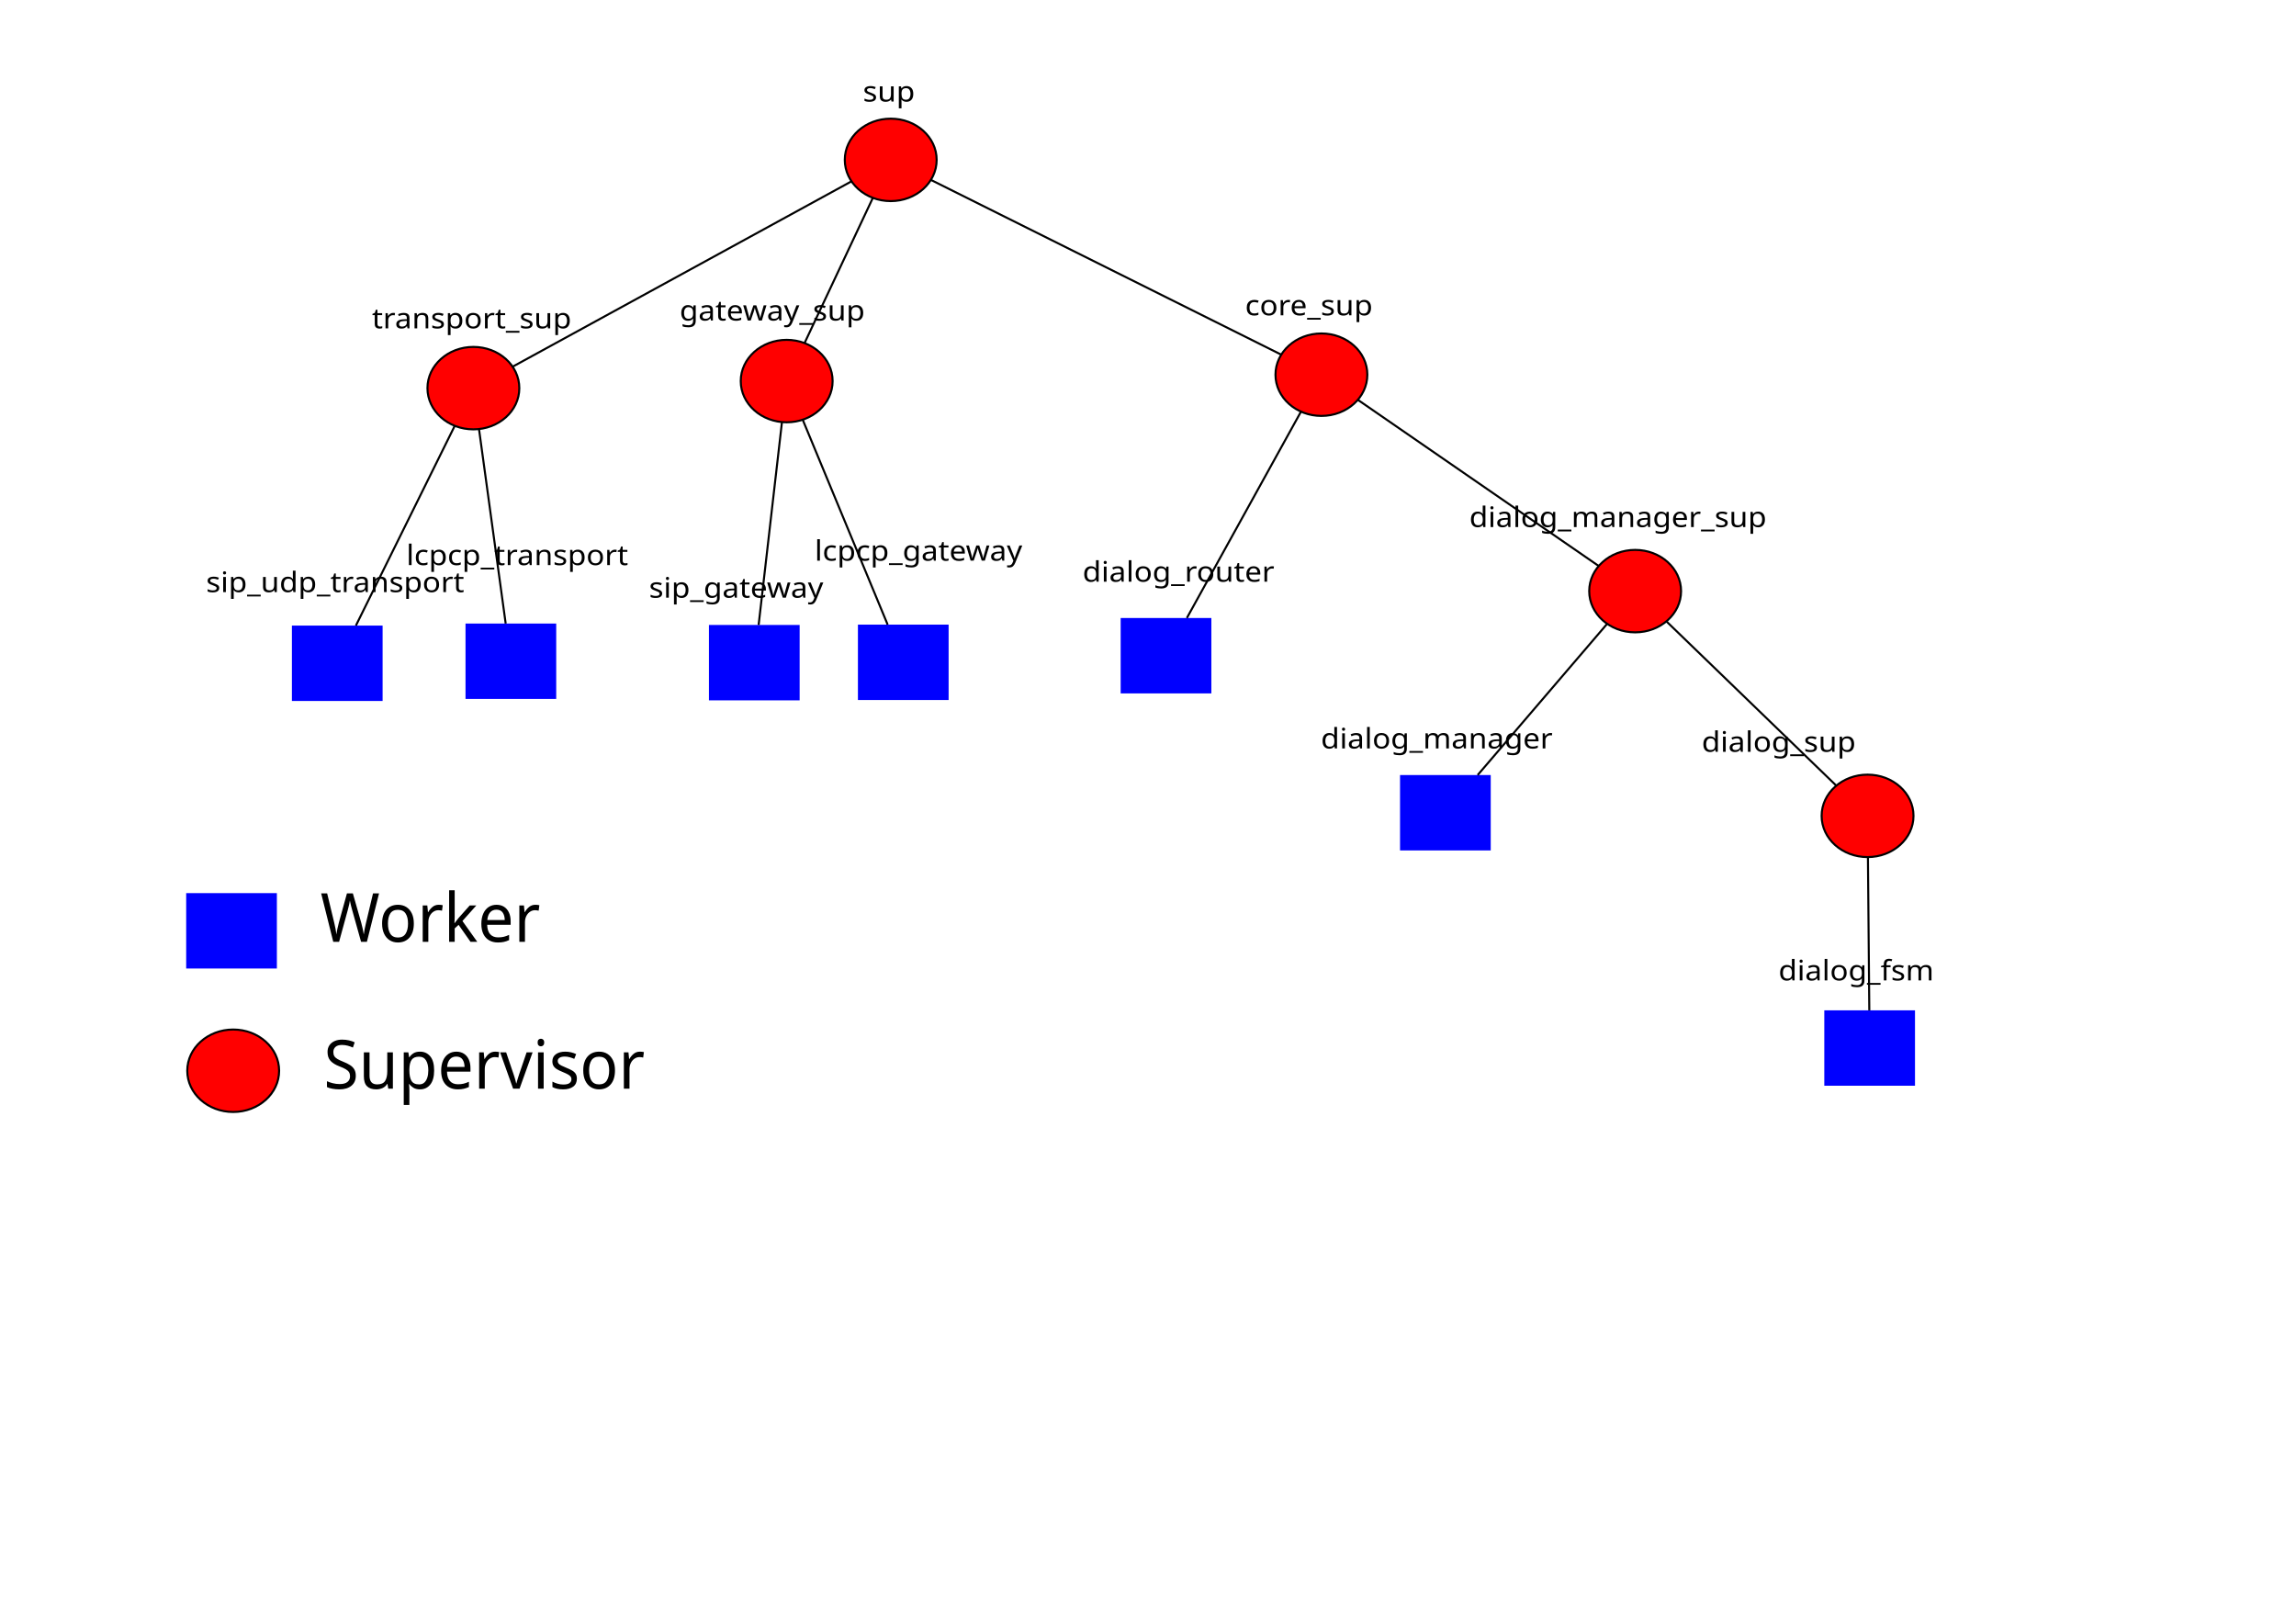
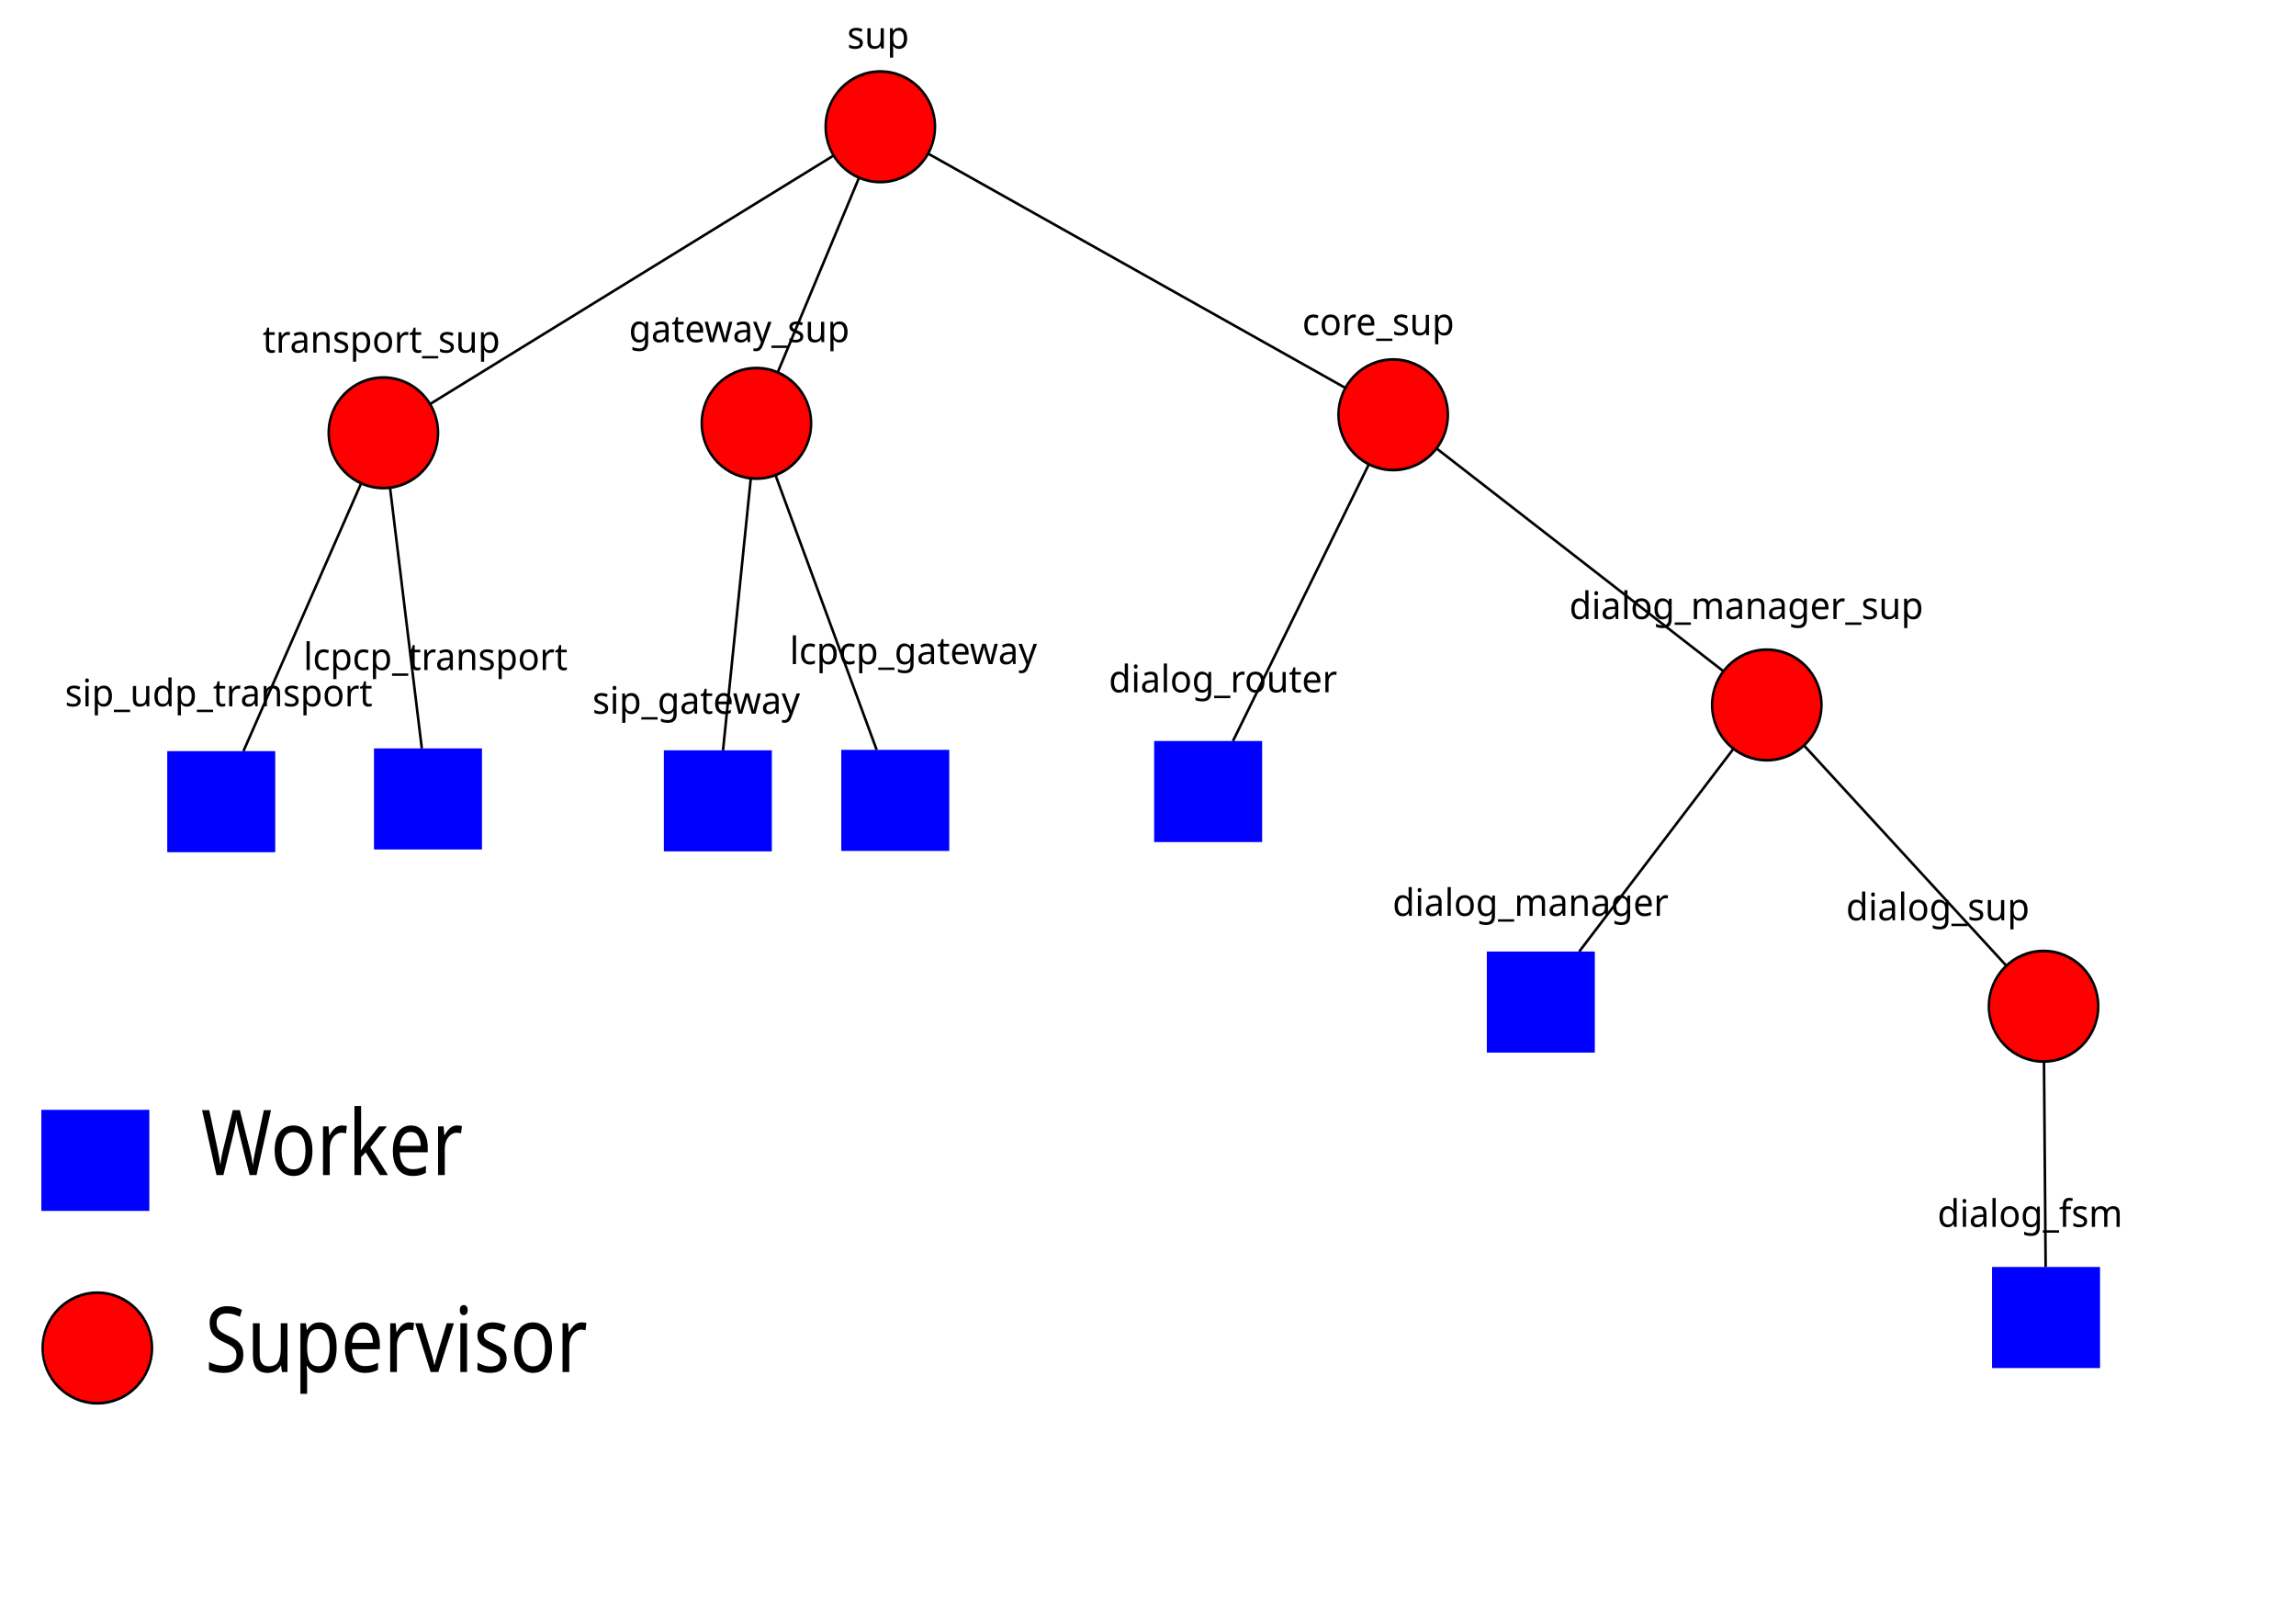
<svg xmlns="http://www.w3.org/2000/svg" width="297mm" height="210mm" id="svg2985" version="1.1">
  <defs id="defs2987" />
  <g id="layer1">
-     <path style="fill:#ff0000;stroke:#000000;stroke-width:0.999;stroke-linejoin:bevel;stroke-miterlimit:4;stroke-opacity:1;stroke-dasharray:none;stroke-dashoffset:0;fill-opacity:1" id="path2994" d="m 545.884,106.654 a 22.457,20.154 0 1 1 -44.914,0 22.457,20.154 0 1 1 44.914,0 z" transform="translate(-87.94894,-28.50197)" />
-     <path transform="translate(-291.9863,83.07572)" style="fill:#ff0000;stroke:#000000;stroke-width:0.999;stroke-linejoin:bevel;stroke-miterlimit:4;stroke-opacity:1;stroke-dasharray:none;stroke-dashoffset:0;fill-opacity:1" id="path2994-5" d="m 545.884,106.654 a 22.457,20.154 0 1 1 -44.914,0 22.457,20.154 0 1 1 44.914,0 z" />
-     <path transform="translate(-138.8164,79.62076)" style="fill:#ff0000;stroke:#000000;stroke-width:0.999;stroke-linejoin:bevel;stroke-miterlimit:4;stroke-opacity:1;stroke-dasharray:none;stroke-dashoffset:0;fill-opacity:1" id="path2994-5-1" d="m 545.884,106.654 a 22.457,20.154 0 1 1 -44.914,0 22.457,20.154 0 1 1 44.914,0 z" />
-     <path transform="translate(122.6131,76.50311)" style="fill:#ff0000;stroke:#000000;stroke-width:0.999;stroke-linejoin:bevel;stroke-miterlimit:4;stroke-opacity:1;stroke-dasharray:none;stroke-dashoffset:0;fill-opacity:1" id="path2994-5-9" d="m 545.884,106.654 a 22.457,20.154 0 1 1 -44.914,0 22.457,20.154 0 1 1 44.914,0 z" />
-     <text xml:space="preserve" style="font-size:14.332px;font-style:normal;font-weight:normal;line-height:125%;letter-spacing:0px;word-spacing:0px;fill:#000000;fill-opacity:1;stroke:none;font-family:Sans" x="406.787" y="51.464" id="text3041" transform="scale(1.037076,0.9642498)">
-       <tspan id="tspan3043" x="406.787" y="51.464">sup</tspan>
+     <path style="fill:#ff0000;fill-opacity:1;stroke:#000000;stroke-width:0.999;stroke-linejoin:bevel;stroke-miterlimit:4;stroke-opacity:1;stroke-dasharray:none;stroke-dashoffset:0" id="path2994" d="m 545.884,106.654 a 22.457,20.154 0 1 1 -44.914,0 22.457,20.154 0 1 1 44.914,0 z" transform="matrix(1.190816,0,0,1.340694,-192.9113,-81.02269)" />
+     <path transform="matrix(1.190816,0,0,1.340694,-435.8823,68.5689)" style="fill:#ff0000;fill-opacity:1;stroke:#000000;stroke-width:0.999;stroke-linejoin:bevel;stroke-miterlimit:4;stroke-opacity:1;stroke-dasharray:none;stroke-dashoffset:0" id="path2994-5" d="m 545.884,106.654 a 22.457,20.154 0 1 1 -44.914,0 22.457,20.154 0 1 1 44.914,0 z" />
+     <path transform="matrix(1.190816,0,0,1.340694,-253.4851,63.93685)" style="fill:#ff0000;fill-opacity:1;stroke:#000000;stroke-width:0.999;stroke-linejoin:bevel;stroke-miterlimit:4;stroke-opacity:1;stroke-dasharray:none;stroke-dashoffset:0" id="path2994-5-1" d="m 545.884,106.654 a 22.457,20.154 0 1 1 -44.914,0 22.457,20.154 0 1 1 44.914,0 z" />
+     <path transform="matrix(1.190816,0,0,1.340694,57.82937,59.75704)" style="fill:#ff0000;fill-opacity:1;stroke:#000000;stroke-width:0.999;stroke-linejoin:bevel;stroke-miterlimit:4;stroke-opacity:1;stroke-dasharray:none;stroke-dashoffset:0" id="path2994-5-9" d="m 545.884,106.654 a 22.457,20.154 0 1 1 -44.914,0 22.457,20.154 0 1 1 44.914,0 z" />
+     <text xml:space="preserve" style="font-size:18.109px;font-style:normal;font-weight:normal;line-height:125%;letter-spacing:0px;word-spacing:0px;fill:#000000;fill-opacity:1;stroke:none;font-family:Sans" x="423.769" y="23.184" id="text3041" transform="scale(0.9773901,1.023133)">
+       <tspan id="tspan3043" x="423.769" y="23.184">sup</tspan>
    </text>
-     <text xml:space="preserve" style="font-size:14.332px;font-style:normal;font-weight:normal;line-height:125%;letter-spacing:0px;word-spacing:0px;fill:#000000;fill-opacity:1;stroke:none;font-family:Sans" x="175.355" y="166.443" id="text3041-2" transform="scale(1.037076,0.9642498)">
-       <tspan id="tspan3043-1" x="175.355" y="166.443">transport_sup</tspan>
+     <text xml:space="preserve" style="font-size:18.109px;font-style:normal;font-weight:normal;line-height:125%;letter-spacing:0px;word-spacing:0px;fill:#000000;fill-opacity:1;stroke:none;font-family:Sans" x="131.347" y="168.464" id="text3041-2" transform="scale(0.9773901,1.023133)">
+       <tspan id="tspan3043-1" x="131.347" y="168.464">transport_sup</tspan>
    </text>
-     <text xml:space="preserve" style="font-size:14.332px;font-style:normal;font-weight:normal;line-height:125%;letter-spacing:0px;word-spacing:0px;fill:#000000;fill-opacity:1;stroke:none;font-family:Sans" x="320.388" y="162.484" id="text3041-2-4" transform="scale(1.037076,0.9642498)">
-       <tspan id="tspan3043-1-8" x="320.388" y="162.484">gateway_sup</tspan>
+     <text xml:space="preserve" style="font-size:18.109px;font-style:normal;font-weight:normal;line-height:125%;letter-spacing:0px;word-spacing:0px;fill:#000000;fill-opacity:1;stroke:none;font-family:Sans" x="314.601" y="163.462" id="text3041-2-4" transform="scale(0.9773901,1.023133)">
+       <tspan id="tspan3043-1-8" x="314.601" y="163.462">gateway_sup</tspan>
    </text>
-     <text xml:space="preserve" style="font-size:14.332px;font-style:normal;font-weight:normal;line-height:125%;letter-spacing:0px;word-spacing:0px;fill:#000000;fill-opacity:1;stroke:none;font-family:Sans" x="586.961" y="159.848" id="text3041-2-4-3" transform="scale(1.037076,0.9642498)">
-       <tspan id="tspan3043-1-8-8" x="586.961" y="159.848">core_sup</tspan>
+     <text xml:space="preserve" style="font-size:18.109px;font-style:normal;font-weight:normal;line-height:125%;letter-spacing:0px;word-spacing:0px;fill:#000000;fill-opacity:1;stroke:none;font-family:Sans" x="651.426" y="160.131" id="text3041-2-4-3" transform="scale(0.9773901,1.023133)">
+       <tspan id="tspan3043-1-8-8" x="651.426" y="160.131">core_sup</tspan>
    </text>
-     <rect style="fill:#0000ff;stroke:none;stroke-width:0.999;stroke-linejoin:bevel;stroke-miterlimit:4;stroke-opacity:1;stroke-dasharray:none;stroke-dashoffset:0;fill-opacity:1" id="rect3139" width="44.339" height="36.853" x="142.715" y="305.799" />
-     <text xml:space="preserve" style="font-size:14.332px;font-style:normal;font-weight:normal;line-height:125%;letter-spacing:0px;word-spacing:0px;fill:#000000;fill-opacity:1;stroke:none;font-family:Sans" x="97.135" y="300.174" id="text3041-2-5" transform="scale(1.037076,0.9642498)">
-       <tspan id="tspan3043-1-1" x="97.135" y="300.174">sip_udp_transport</tspan>
+     <rect style="fill:#0000ff;fill-opacity:1;stroke:none" id="rect3139" width="52.799" height="49.408" x="81.767" y="367.172" />
+     <text xml:space="preserve" style="font-size:18.109px;font-style:normal;font-weight:normal;line-height:125%;letter-spacing:0px;word-spacing:0px;fill:#000000;fill-opacity:1;stroke:none;font-family:Sans" x="32.513" y="337.438" id="text3041-2-5" transform="scale(0.9773901,1.023133)">
+       <tspan id="tspan3043-1-1" x="32.513" y="337.438">sip_udp_transport</tspan>
    </text>
-     <rect style="fill:#0000ff;stroke:none;stroke-width:0.999;stroke-linejoin:bevel;stroke-miterlimit:4;stroke-opacity:1;stroke-dasharray:none;stroke-dashoffset:0;fill-opacity:1" id="rect3139-9" width="44.339" height="36.853" x="346.604" y="305.494" />
-     <text xml:space="preserve" style="font-size:14.332px;font-style:normal;font-weight:normal;line-height:125%;letter-spacing:0px;word-spacing:0px;fill:#000000;fill-opacity:1;stroke:none;font-family:Sans" x="305.951" y="302.989" id="text3041-2-5-9" transform="scale(1.037076,0.9642498)">
-       <tspan id="tspan3043-1-1-1" x="305.951" y="302.989">sip_gateway</tspan>
+     <rect style="fill:#0000ff;fill-opacity:1;stroke:none" id="rect3139-9" width="52.799" height="49.408" x="324.562" y="366.764" />
+     <text xml:space="preserve" style="font-size:18.109px;font-style:normal;font-weight:normal;line-height:125%;letter-spacing:0px;word-spacing:0px;fill:#000000;fill-opacity:1;stroke:none;font-family:Sans" x="296.359" y="340.995" id="text3041-2-5-9" transform="scale(0.9773901,1.023133)">
+       <tspan id="tspan3043-1-1-1" x="296.359" y="340.995">sip_gateway</tspan>
    </text>
-     <rect style="fill:#0000ff;stroke:none;stroke-width:0.999;stroke-linejoin:bevel;stroke-miterlimit:4;stroke-opacity:1;stroke-dasharray:none;stroke-dashoffset:0;fill-opacity:1" id="rect3139-9-2" width="44.339" height="36.853" x="547.899" y="302.097" />
-     <text xml:space="preserve" style="font-size:14.332px;font-style:normal;font-weight:normal;line-height:125%;letter-spacing:0px;word-spacing:0px;fill:#000000;fill-opacity:1;stroke:none;font-family:Sans" x="510.352" y="294.893" id="text3041-2-5-9-0" transform="scale(1.037076,0.9642498)">
-       <tspan id="tspan3043-1-1-1-0" x="510.352" y="294.893">dialog_router</tspan>
+     <rect style="fill:#0000ff;fill-opacity:1;stroke:none" id="rect3139-9-2" width="52.799" height="49.408" x="564.266" y="362.21" />
+     <text xml:space="preserve" style="font-size:18.109px;font-style:normal;font-weight:normal;line-height:125%;letter-spacing:0px;word-spacing:0px;fill:#000000;fill-opacity:1;stroke:none;font-family:Sans" x="554.627" y="330.766" id="text3041-2-5-9-0" transform="scale(0.9773901,1.023133)">
+       <tspan id="tspan3043-1-1-1-0" x="554.627" y="330.766">dialog_router</tspan>
    </text>
-     <rect style="fill:#0000ff;stroke:none;stroke-width:0.999;stroke-linejoin:bevel;stroke-miterlimit:4;stroke-opacity:1;stroke-dasharray:none;stroke-dashoffset:0;fill-opacity:1" id="rect3139-9-2-5" width="44.339" height="36.853" x="891.905" y="493.875" />
-     <text xml:space="preserve" style="font-size:14.332px;font-style:normal;font-weight:normal;line-height:125%;letter-spacing:0px;word-spacing:0px;fill:#000000;fill-opacity:1;stroke:none;font-family:Sans" x="838.419" y="497.015" id="text3041-2-5-9-0-1" transform="scale(1.037076,0.9642498)">
-       <tspan id="tspan3043-1-1-1-0-4" x="838.419" y="497.015">dialog_fsm</tspan>
+     <rect style="fill:#0000ff;fill-opacity:1;stroke:none" id="rect3139-9-2-5" width="52.799" height="49.408" x="973.915" y="619.326" />
+     <text xml:space="preserve" style="font-size:18.109px;font-style:normal;font-weight:normal;line-height:125%;letter-spacing:0px;word-spacing:0px;fill:#000000;fill-opacity:1;stroke:none;font-family:Sans" x="969.152" y="586.154" id="text3041-2-5-9-0-1" transform="scale(0.9773901,1.023133)">
+       <tspan id="tspan3043-1-1-1-0-4" x="969.152" y="586.154">dialog_fsm</tspan>
    </text>
-     <path transform="translate(275.9982,182.3007)" style="fill:#ff0000;stroke:#000000;stroke-width:0.999;stroke-linejoin:bevel;stroke-miterlimit:4;stroke-opacity:1;stroke-dasharray:none;stroke-dashoffset:0;fill-opacity:1" id="path2994-5-9-1" d="m 545.884,106.654 a 22.457,20.154 0 1 1 -44.914,0 22.457,20.154 0 1 1 44.914,0 z" />
-     <text xml:space="preserve" style="font-size:14.332px;font-style:normal;font-weight:normal;line-height:125%;letter-spacing:0px;word-spacing:0px;fill:#000000;fill-opacity:1;stroke:none;font-family:Sans" x="692.664" y="267.179" id="text3041-2-4-3-8" transform="scale(1.037076,0.9642498)">
-       <tspan id="tspan3043-1-8-8-0" x="692.664" y="267.179">dialog_manager_sup</tspan>
+     <path transform="matrix(1.190816,0,0,1.340694,240.4828,201.5993)" style="fill:#ff0000;fill-opacity:1;stroke:#000000;stroke-width:0.999;stroke-linejoin:bevel;stroke-miterlimit:4;stroke-opacity:1;stroke-dasharray:none;stroke-dashoffset:0" id="path2994-5-9-1" d="m 545.884,106.654 a 22.457,20.154 0 1 1 -44.914,0 22.457,20.154 0 1 1 44.914,0 z" />
+     <text xml:space="preserve" style="font-size:18.109px;font-style:normal;font-weight:normal;line-height:125%;letter-spacing:0px;word-spacing:0px;fill:#000000;fill-opacity:1;stroke:none;font-family:Sans" x="784.985" y="295.748" id="text3041-2-4-3-8" transform="scale(0.9773901,1.023133)">
+       <tspan id="tspan3043-1-8-8-0" x="784.985" y="295.748">dialog_manager_sup</tspan>
    </text>
-     <rect style="fill:#0000ff;stroke:none;stroke-width:0.999;stroke-linejoin:bevel;stroke-miterlimit:4;stroke-opacity:1;stroke-dasharray:none;stroke-dashoffset:0;fill-opacity:1" id="rect3139-9-2-5-5" width="44.339" height="36.853" x="684.483" y="378.858" />
-     <text xml:space="preserve" style="font-size:14.332px;font-style:normal;font-weight:normal;line-height:125%;letter-spacing:0px;word-spacing:0px;fill:#000000;fill-opacity:1;stroke:none;font-family:Sans" x="622.708" y="379.422" id="text3041-2-5-9-0-1-5" transform="scale(1.037076,0.9642498)">
-       <tspan id="tspan3043-1-1-1-0-4-8" x="622.708" y="379.422">dialog_manager</tspan>
+     <rect style="fill:#0000ff;fill-opacity:1;stroke:none" id="rect3139-9-2-5-5" width="52.799" height="49.408" x="726.913" y="465.122" />
+     <text xml:space="preserve" style="font-size:18.109px;font-style:normal;font-weight:normal;line-height:125%;letter-spacing:0px;word-spacing:0px;fill:#000000;fill-opacity:1;stroke:none;font-family:Sans" x="696.593" y="437.571" id="text3041-2-5-9-0-1-5" transform="scale(0.9773901,1.023133)">
+       <tspan id="tspan3043-1-1-1-0-4-8" x="696.593" y="437.571">dialog_manager</tspan>
    </text>
-     <path transform="translate(389.6254,292.1596)" style="fill:#ff0000;stroke:#000000;stroke-width:0.999;stroke-linejoin:bevel;stroke-miterlimit:4;stroke-opacity:1;stroke-dasharray:none;stroke-dashoffset:0;fill-opacity:1" id="path2994-5-9-1-2" d="m 545.884,106.654 a 22.457,20.154 0 1 1 -44.914,0 22.457,20.154 0 1 1 44.914,0 z" />
-     <text xml:space="preserve" style="font-size:14.332px;font-style:normal;font-weight:normal;line-height:125%;letter-spacing:0px;word-spacing:0px;fill:#000000;fill-opacity:1;stroke:none;font-family:Sans" x="802.229" y="381.111" id="text3041-2-4-3-8-5" transform="scale(1.037076,0.9642498)">
-       <tspan id="tspan3043-1-8-8-0-9" x="802.229" y="381.111">dialog_sup</tspan>
+     <path transform="matrix(1.190816,0,0,1.340694,375.792,348.8865)" style="fill:#ff0000;fill-opacity:1;stroke:#000000;stroke-width:0.999;stroke-linejoin:bevel;stroke-miterlimit:4;stroke-opacity:1;stroke-dasharray:none;stroke-dashoffset:0" id="path2994-5-9-1-2" d="m 545.884,106.654 a 22.457,20.154 0 1 1 -44.914,0 22.457,20.154 0 1 1 44.914,0 z" />
+     <text xml:space="preserve" style="font-size:18.109px;font-style:normal;font-weight:normal;line-height:125%;letter-spacing:0px;word-spacing:0px;fill:#000000;fill-opacity:1;stroke:none;font-family:Sans" x="923.425" y="439.705" id="text3041-2-4-3-8-5" transform="scale(0.9773901,1.023133)">
+       <tspan id="tspan3043-1-8-8-0-9" x="923.425" y="439.705">dialog_sup</tspan>
    </text>
-     <path style="fill:#000000;stroke:#000000;stroke-width:1px;stroke-linecap:butt;stroke-linejoin:miter;stroke-opacity:1;fill-opacity:1" d="M 250.62,179.241 416.297,88.641" id="path3016" />
-     <path style="fill:#000000;stroke:#000000;stroke-width:1px;stroke-linecap:butt;stroke-linejoin:miter;stroke-opacity:1;fill-opacity:1" d="M 393.347,167.703 426.74,96.724" id="path3018" />
-     <path style="fill:none;stroke:#000000;stroke-width:1px;stroke-linecap:butt;stroke-linejoin:miter;stroke-opacity:1" d="m 174.003,305.799 48.32,-97.645" id="path3020" />
-     <path style="fill:none;stroke:#000000;stroke-width:1px;stroke-linecap:butt;stroke-linejoin:miter;stroke-opacity:1" d="m 370.894,305.494 11.41,-99.17" id="path3022" />
-     <path style="fill:none;stroke:#000000;stroke-width:1px;stroke-linecap:butt;stroke-linejoin:miter;stroke-opacity:1" d="m 580.259,302.097 55.794,-100.883" id="path3024" />
-     <path style="fill:#000000;stroke:#000000;stroke-width:1px;stroke-linecap:butt;stroke-linejoin:miter;stroke-opacity:1;fill-opacity:1" d="M 626.406,173.366 455.111,87.943" id="path3026" />
-     <path style="fill:none;stroke:#000000;stroke-width:1px;stroke-linecap:butt;stroke-linejoin:miter;stroke-opacity:1" d="M 785.739,304.935 722.432,378.858" id="path3028" />
-     <path style="fill:none;stroke:#000000;stroke-width:1px;stroke-linecap:butt;stroke-linejoin:miter;stroke-opacity:1" d="m 814.703,303.726 83.071,80.316" id="path3030" />
-     <path style="fill:#000000;stroke:#000000;stroke-width:1px;stroke-linecap:butt;stroke-linejoin:miter;stroke-opacity:1;fill-opacity:1" d="m 913.233,418.967 0.675,74.908" id="path3032" />
-     <path style="fill:none;stroke:#000000;stroke-width:1px;stroke-linecap:butt;stroke-linejoin:miter;stroke-opacity:1" d="M 781.618,276.673 663.846,195.44" id="path3034" />
-     <rect style="fill:#0000ff;stroke:none;stroke-width:0.999;stroke-linejoin:bevel;stroke-miterlimit:4;stroke-opacity:1;stroke-dasharray:none;stroke-dashoffset:0;fill-opacity:1" id="rect3139-8" width="44.339" height="36.853" x="227.593" y="304.802" />
-     <text xml:space="preserve" style="font-size:14.332px;font-style:normal;font-weight:normal;line-height:125%;letter-spacing:0px;word-spacing:0px;fill:#000000;fill-opacity:1;stroke:none;font-family:Sans" x="191.542" y="286.472" id="text3041-2-5-4" transform="scale(1.037076,0.9642498)">
-       <tspan id="tspan3043-1-1-9" x="191.542" y="286.472">lcpcp_transport</tspan>
+     <path style="fill:#000000;fill-opacity:1;stroke:#000000;stroke-width:1.264px;stroke-linecap:butt;stroke-linejoin:miter;stroke-opacity:1" d="M 210.263,197.498 407.553,76.03" id="path3016" />
+     <path style="fill:#000000;fill-opacity:1;stroke:#000000;stroke-width:1.264px;stroke-linecap:butt;stroke-linejoin:miter;stroke-opacity:1" d="M 380.224,182.029 419.989,86.867" id="path3018" />
+     <path style="fill:none;stroke:#000000;stroke-width:1.264px;stroke-linecap:butt;stroke-linejoin:miter;stroke-opacity:1" d="M 119.025,367.172 176.566,236.26" id="path3020" />
+     <path style="fill:none;stroke:#000000;stroke-width:1.264px;stroke-linecap:butt;stroke-linejoin:miter;stroke-opacity:1" d="m 353.486,366.764 13.587,-132.957" id="path3022" />
+     <path style="fill:none;stroke:#000000;stroke-width:1.264px;stroke-linecap:butt;stroke-linejoin:miter;stroke-opacity:1" d="M 602.801,362.21 669.242,226.956" id="path3024" />
+     <path style="fill:#000000;fill-opacity:1;stroke:#000000;stroke-width:1.264px;stroke-linecap:butt;stroke-linejoin:miter;stroke-opacity:1" d="M 657.754,189.621 453.774,75.095" id="path3026" />
+     <path style="fill:none;stroke:#000000;stroke-width:1.264px;stroke-linecap:butt;stroke-linejoin:miter;stroke-opacity:1" d="m 847.491,366.015 -75.387,99.107" id="path3028" />
+     <path style="fill:none;stroke:#000000;stroke-width:1.264px;stroke-linecap:butt;stroke-linejoin:miter;stroke-opacity:1" d="m 881.981,364.394 98.923,107.68" id="path3030" />
+     <path style="fill:#000000;fill-opacity:1;stroke:#000000;stroke-width:1.264px;stroke-linecap:butt;stroke-linejoin:miter;stroke-opacity:1" d="m 999.313,518.897 0.804,100.429" id="path3032" />
+     <path style="fill:none;stroke:#000000;stroke-width:1.264px;stroke-linecap:butt;stroke-linejoin:miter;stroke-opacity:1" d="M 842.583,328.123 702.339,219.214" id="path3034" />
+     <rect style="fill:#0000ff;fill-opacity:1;stroke:none" id="rect3139-8" width="52.799" height="49.408" x="182.841" y="365.836" />
+     <text xml:space="preserve" style="font-size:18.109px;font-style:normal;font-weight:normal;line-height:125%;letter-spacing:0px;word-spacing:0px;fill:#000000;fill-opacity:1;stroke:none;font-family:Sans" x="151.8" y="320.125" id="text3041-2-5-4" transform="scale(0.9773901,1.023133)">
+       <tspan id="tspan3043-1-1-9" x="151.8" y="320.125">lcpcp_transport</tspan>
    </text>
-     <rect style="fill:#0000ff;stroke:none;stroke-width:0.999;stroke-linejoin:bevel;stroke-miterlimit:4;stroke-opacity:1;stroke-dasharray:none;stroke-dashoffset:0;fill-opacity:1" id="rect3139-9-4" width="44.339" height="36.853" x="419.443" y="305.328" />
-     <text xml:space="preserve" style="font-size:14.332px;font-style:normal;font-weight:normal;line-height:125%;letter-spacing:0px;word-spacing:0px;fill:#000000;fill-opacity:1;stroke:none;font-family:Sans" x="384.038" y="284.237" id="text3041-2-5-9-01" transform="scale(1.037076,0.9642498)">
-       <tspan id="tspan3043-1-1-1-5" x="384.038" y="284.237">lcpcp_gateway</tspan>
+     <rect style="fill:#0000ff;fill-opacity:1;stroke:none" id="rect3139-9-4" width="52.799" height="49.408" x="411.299" y="366.542" />
+     <text xml:space="preserve" style="font-size:18.109px;font-style:normal;font-weight:normal;line-height:125%;letter-spacing:0px;word-spacing:0px;fill:#000000;fill-opacity:1;stroke:none;font-family:Sans" x="395.025" y="317.301" id="text3041-2-5-9-01" transform="scale(0.9773901,1.023133)">
+       <tspan id="tspan3043-1-1-1-5" x="395.025" y="317.301">lcpcp_gateway</tspan>
    </text>
-     <path style="fill:none;stroke:#000000;stroke-width:1px;stroke-linecap:butt;stroke-linejoin:miter;stroke-opacity:1" d="M 247.233,304.802 234.186,209.735" id="path3084" />
-     <path style="fill:none;stroke:#000000;stroke-width:1px;stroke-linecap:butt;stroke-linejoin:miter;stroke-opacity:1" d="m 392.444,205.169 41.528,100.159" id="path3086" />
-     <rect style="fill:#0000ff;stroke:none;stroke-width:0.999;stroke-linejoin:bevel;stroke-miterlimit:4;stroke-opacity:1;stroke-dasharray:none;stroke-dashoffset:0;fill-opacity:1" id="rect3139-9-2-5-4" width="44.339" height="36.853" x="91.024" y="436.577" />
-     <path transform="translate(-409.4186,416.7535)" style="fill:#ff0000;stroke:#000000;stroke-width:0.999;stroke-linejoin:bevel;stroke-miterlimit:4;stroke-opacity:1;stroke-dasharray:none;stroke-dashoffset:0;fill-opacity:1" id="path2994-5-9-1-2-7" d="m 545.884,106.654 a 22.457,20.154 0 1 1 -44.914,0 22.457,20.154 0 1 1 44.914,0 z" />
-     <text xml:space="preserve" style="font-size:32.184px;font-style:normal;font-weight:normal;line-height:125%;letter-spacing:0px;word-spacing:0px;fill:#000000;fill-opacity:1;stroke:none;font-family:Sans" x="161.244" y="447.234" id="text3070" transform="scale(0.9714685,1.02937)">
-       <tspan id="tspan3072" x="161.244" y="447.234">Worker</tspan>
+     <path style="fill:none;stroke:#000000;stroke-width:1.264px;stroke-linecap:butt;stroke-linejoin:miter;stroke-opacity:1" d="M 206.229,365.836 190.692,238.38" id="path3084" />
+     <path style="fill:none;stroke:#000000;stroke-width:1.264px;stroke-linecap:butt;stroke-linejoin:miter;stroke-opacity:1" d="m 379.148,232.258 49.453,134.283" id="path3086" />
+     <rect style="fill:#0000ff;fill-opacity:1;stroke:none" id="rect3139-9-2-5-4" width="52.799" height="49.408" x="20.213" y="542.506" />
+     <path transform="matrix(1.190816,0,0,1.340694,-575.7227,515.9289)" style="fill:#ff0000;fill-opacity:1;stroke:#000000;stroke-width:0.999;stroke-linejoin:bevel;stroke-miterlimit:4;stroke-opacity:1;stroke-dasharray:none;stroke-dashoffset:0" id="path2994-5-9-1-2-7" d="m 545.884,106.654 a 22.457,20.154 0 1 1 -44.914,0 22.457,20.154 0 1 1 44.914,0 z" />
+     <text xml:space="preserve" style="font-size:40.665px;font-style:normal;font-weight:normal;line-height:125%;letter-spacing:0px;word-spacing:0px;fill:#000000;fill-opacity:1;stroke:none;font-family:Sans" x="107.425" y="525.901" id="text3070" transform="scale(0.9155587,1.092229)">
+       <tspan id="tspan3072" x="107.425" y="525.901">Worker</tspan>
    </text>
-     <text xml:space="preserve" style="font-size:32.184px;font-style:normal;font-weight:normal;line-height:125%;letter-spacing:0px;word-spacing:0px;fill:#000000;fill-opacity:1;stroke:none;font-family:Sans" x="162.897" y="516.983" id="text3074" transform="scale(0.9714685,1.02937)">
-       <tspan id="tspan3076" x="162.897" y="516.983">Supervisor</tspan>
+     <text xml:space="preserve" style="font-size:40.665px;font-style:normal;font-weight:normal;line-height:125%;letter-spacing:0px;word-spacing:0px;fill:#000000;fill-opacity:1;stroke:none;font-family:Sans" x="109.512" y="614.03" id="text3074" transform="scale(0.9155587,1.092229)">
+       <tspan id="tspan3076" x="109.512" y="614.03">Supervisor</tspan>
    </text>
  </g>
</svg>
